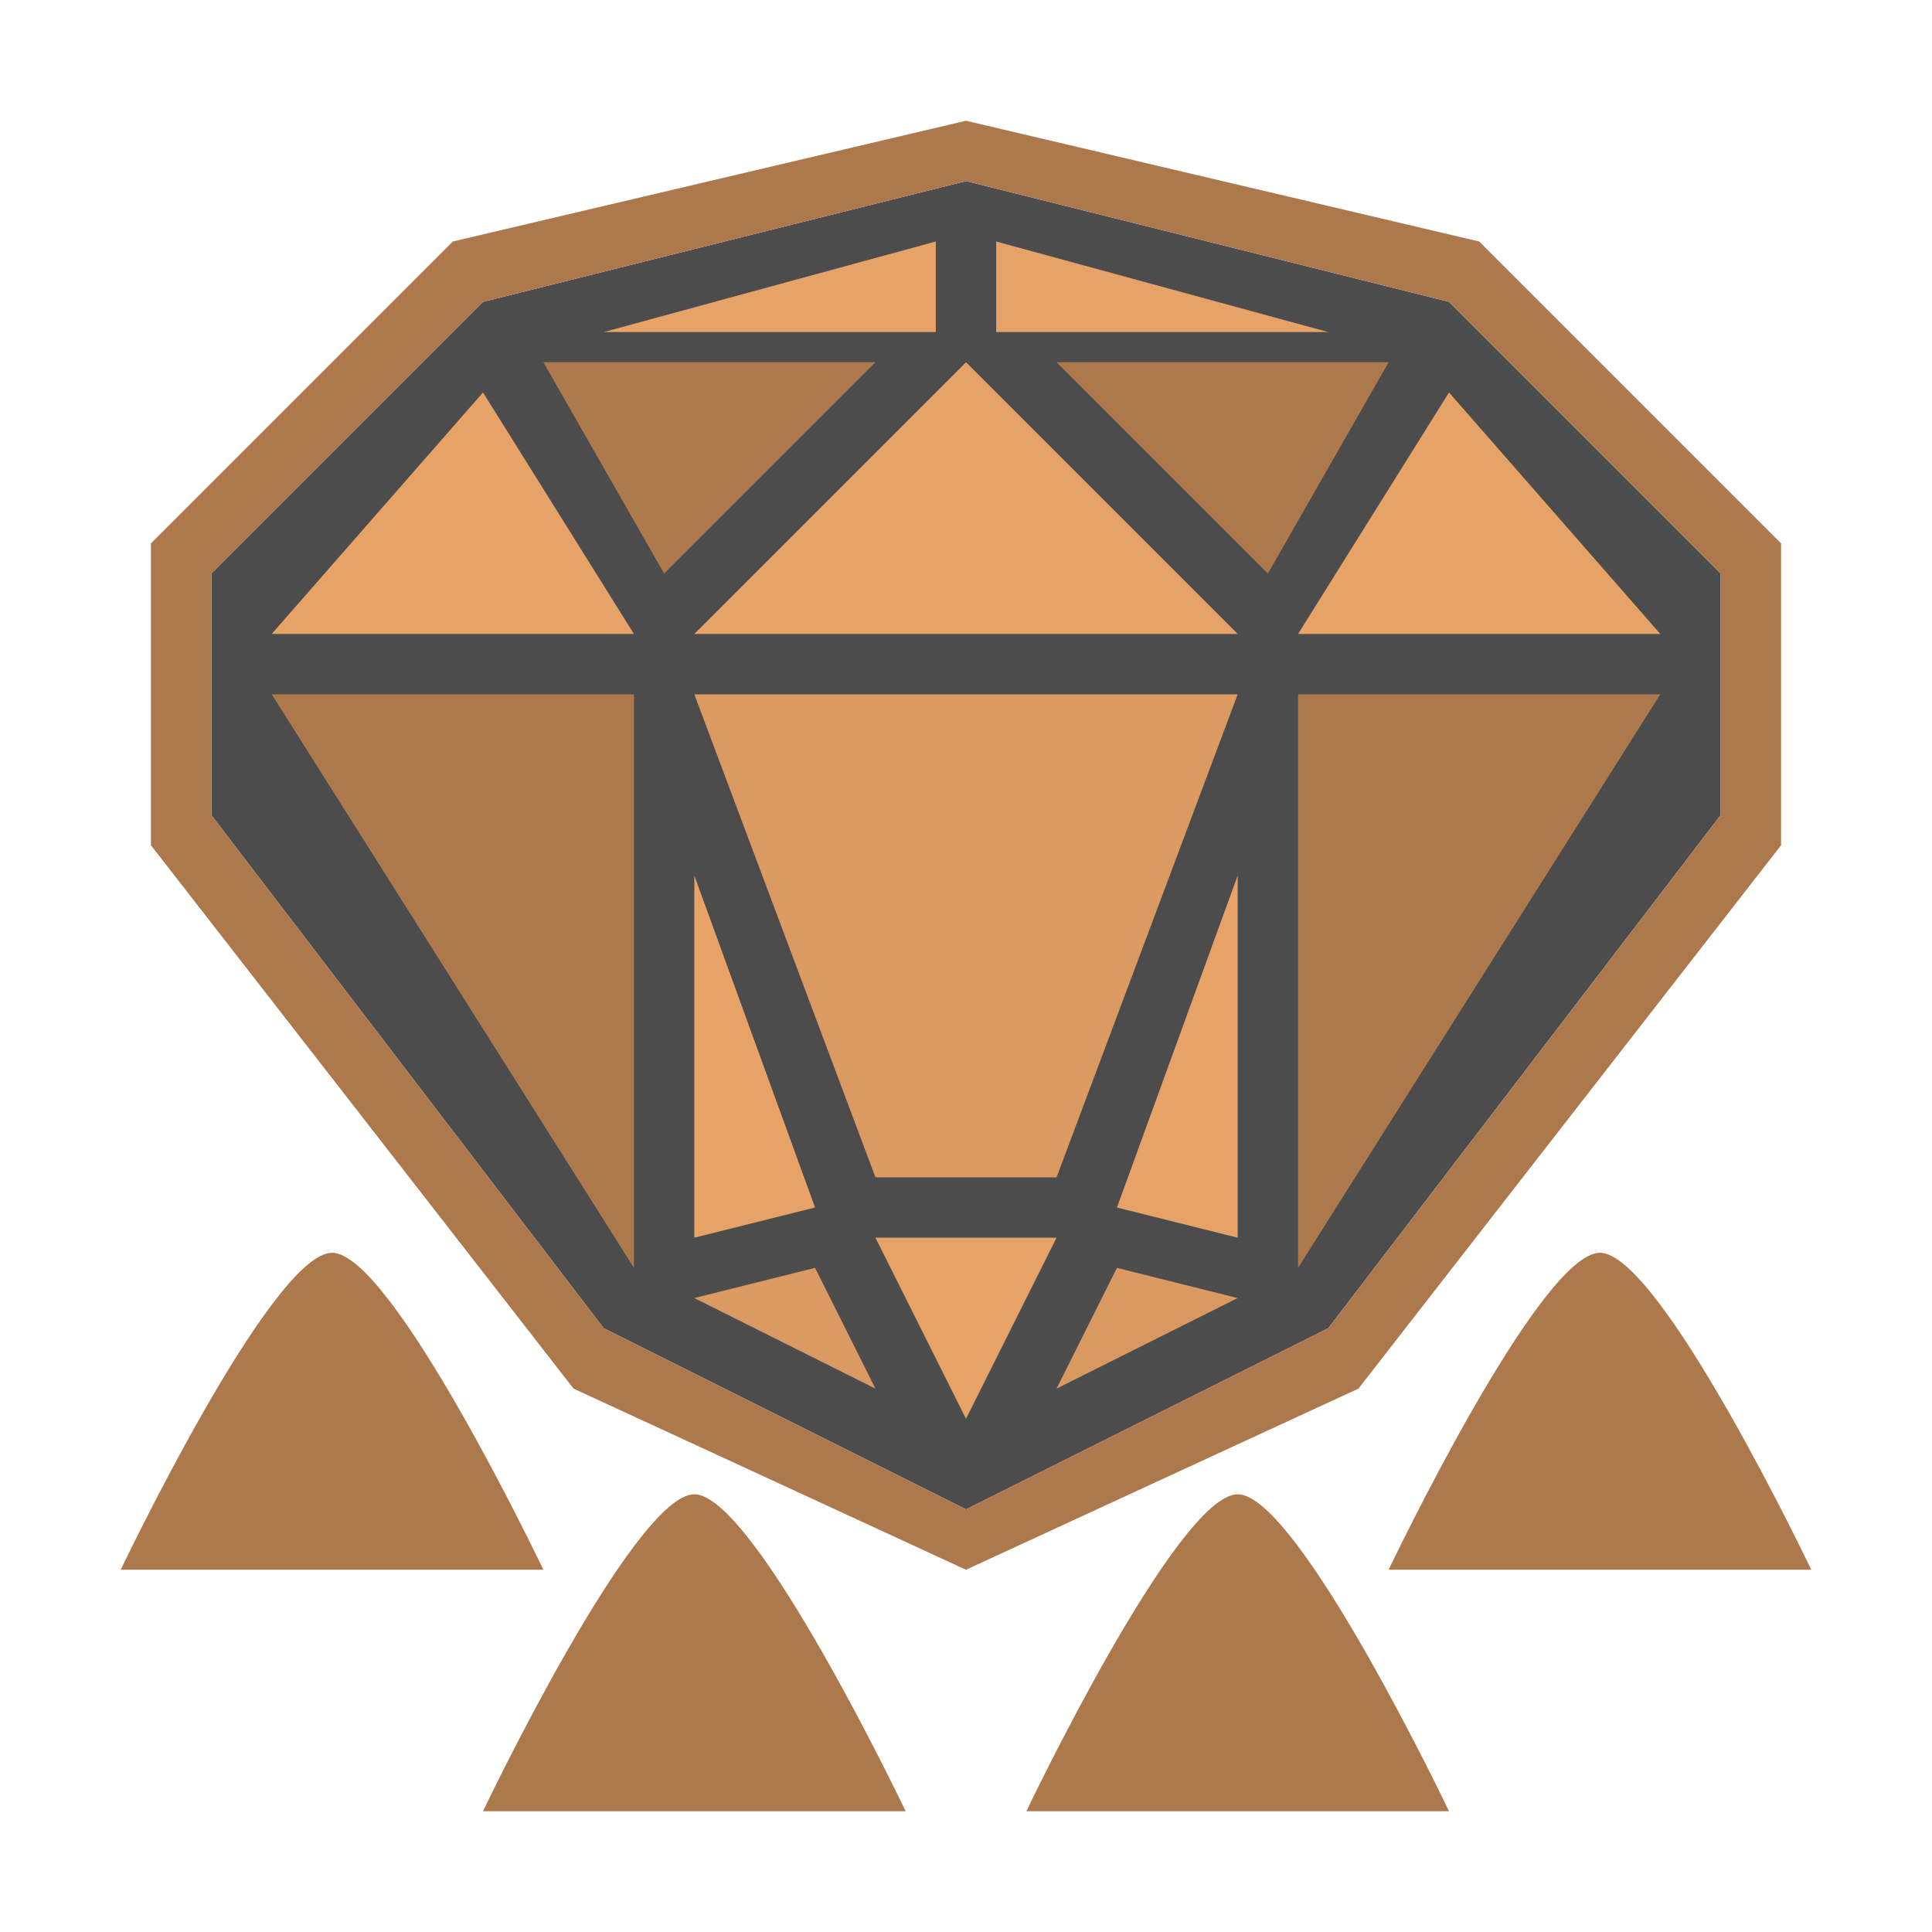
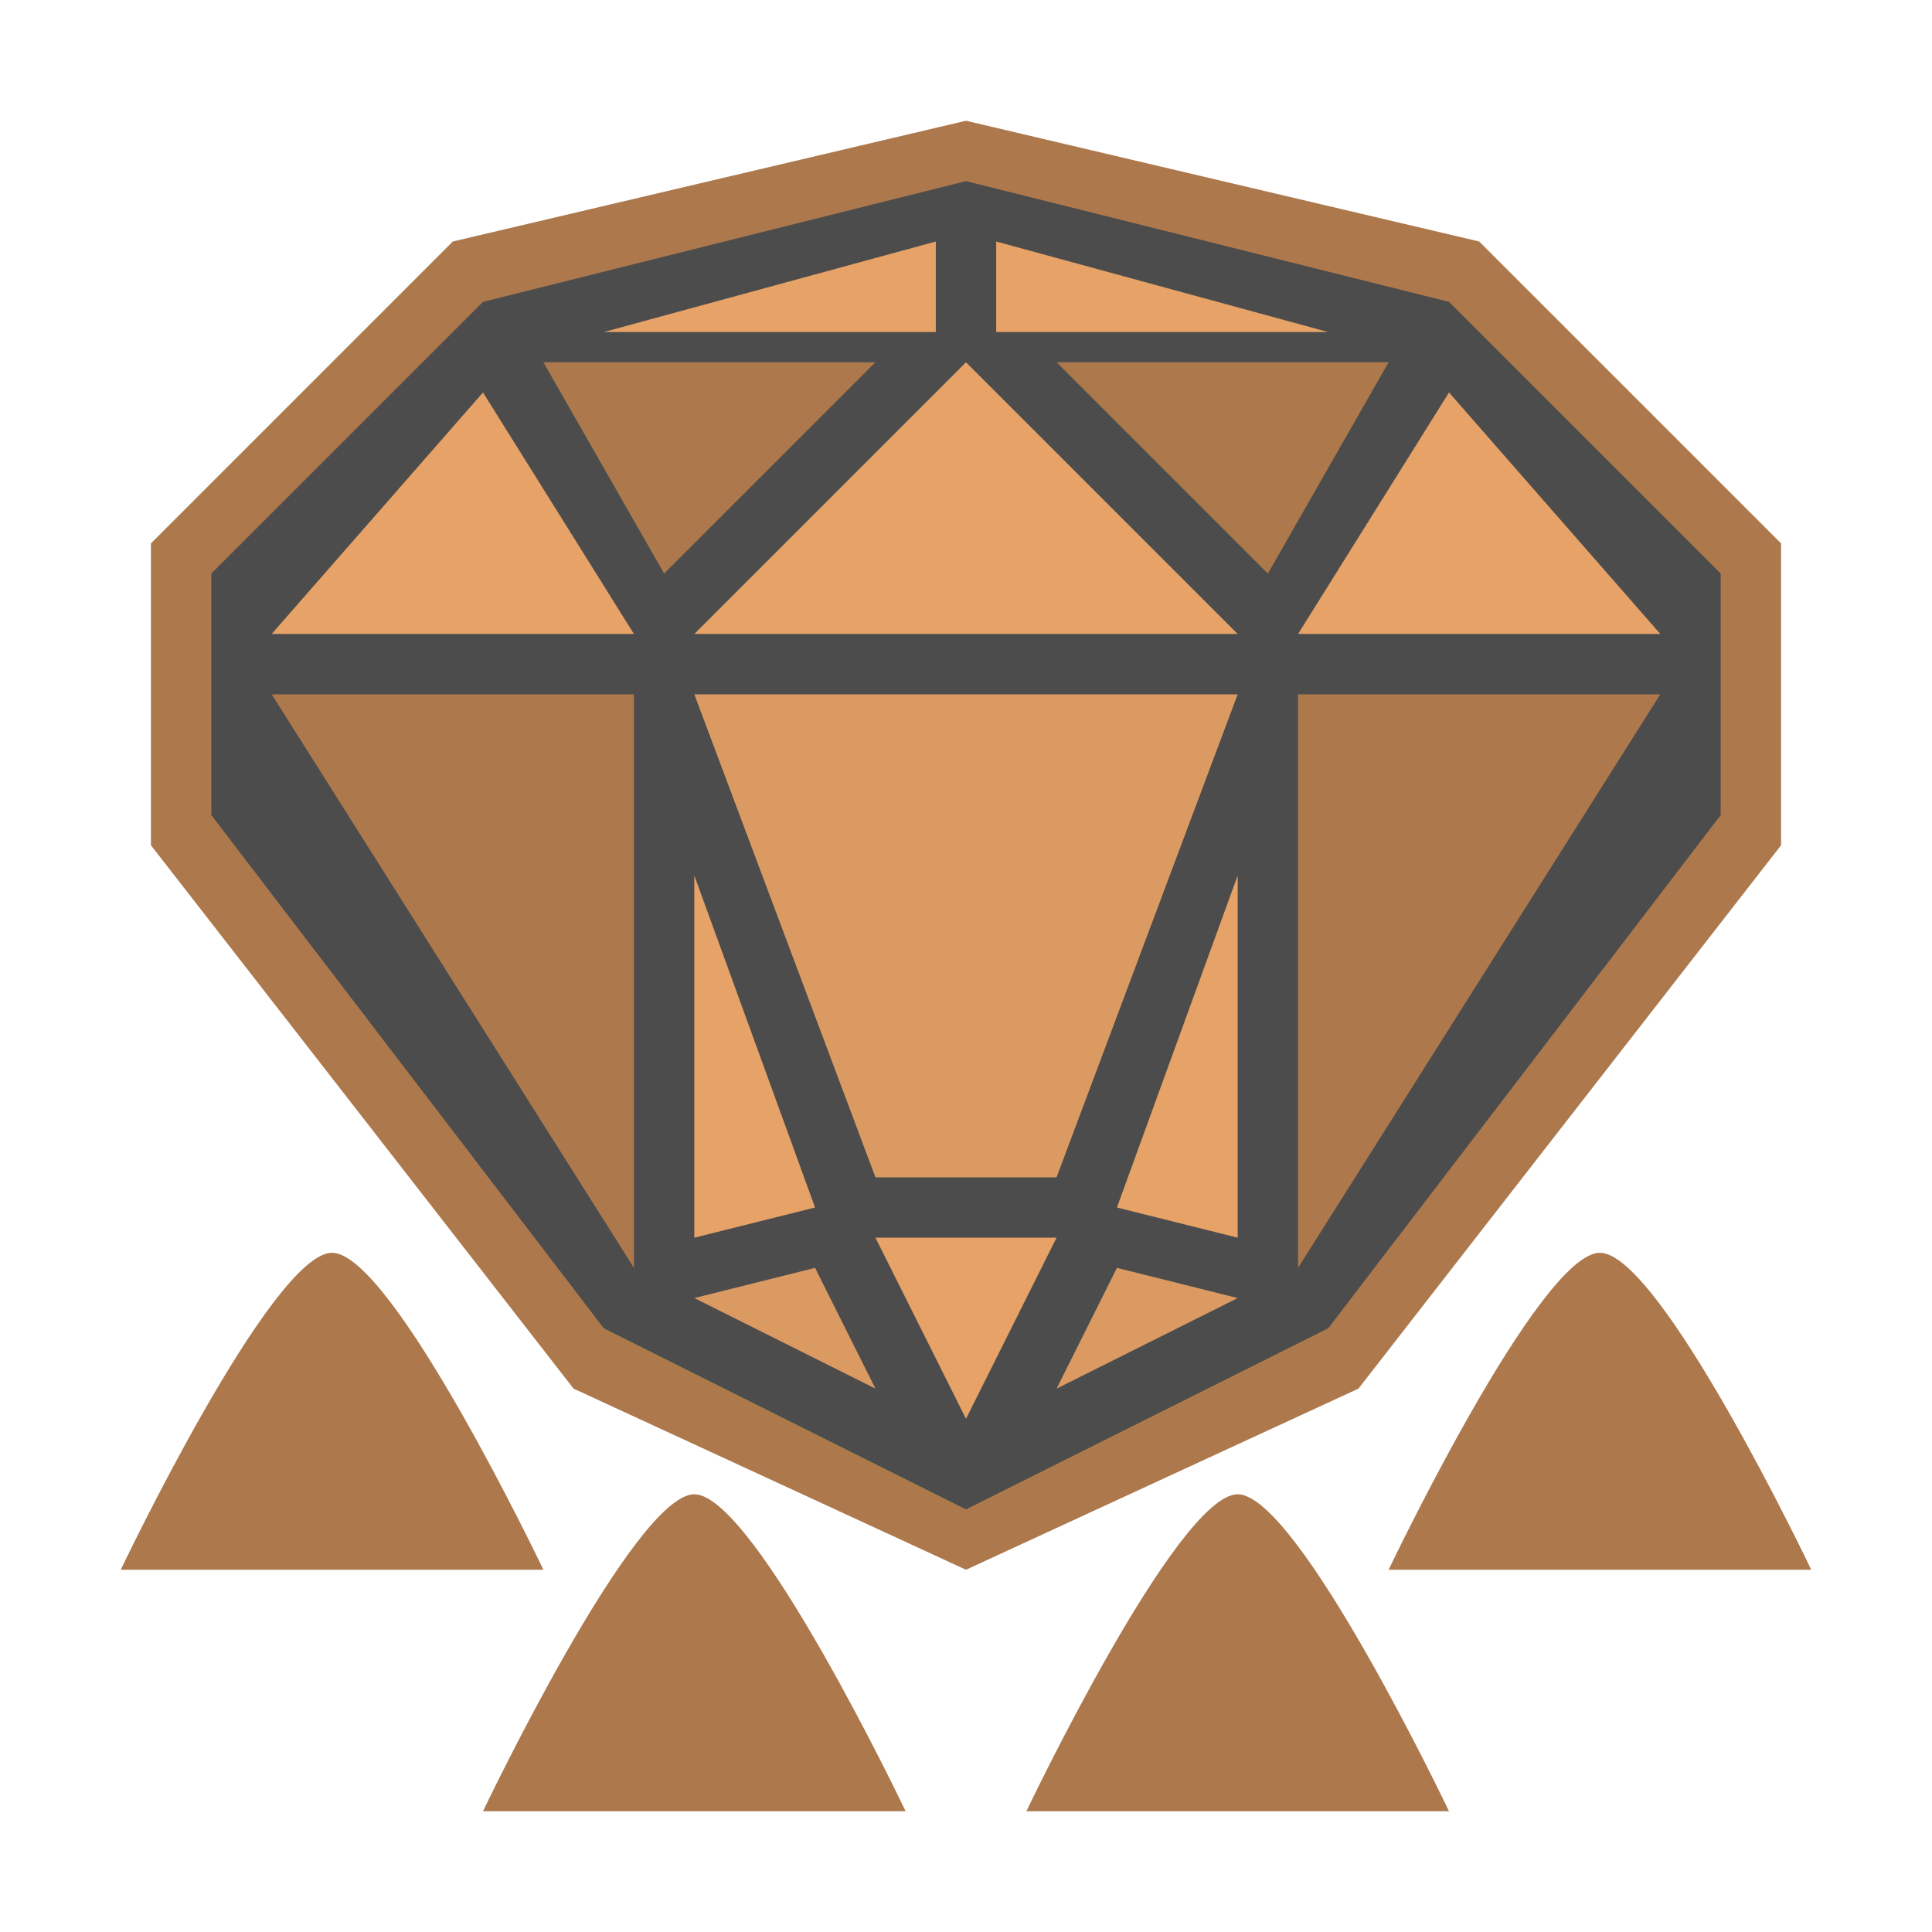
<svg xmlns="http://www.w3.org/2000/svg" width="100%" height="100%" viewBox="0 0 64 64" version="1.1" xml:space="preserve" style="fill-rule:evenodd;clip-rule:evenodd;stroke-linejoin:round;stroke-miterlimit:2;">
  <g transform="matrix(1,0,0,1,-192,-448)">
    <g transform="matrix(1,0,0,1,0,448)">
      <g id="Color_07_Rank_4" transform="matrix(1,0,0,1,-64,-256)">
-         <g id="background" transform="matrix(1,0,0,1,128,0)">
+         <g id="background" transform="matrix(1.04,0,0,1.04545,121.6,-12.9091)">
          <path d="M144,266L135,275L135,283L148,300L160,306L172,300L185,283L185,275L176,266L160,262L144,266Z" style="fill-opacity:0.7;" />
        </g>
        <g id="color_03" transform="matrix(1,0,0,1,64,256)">
          <path d="M215,49.5C217,49.5 222,60 222,60L208,60C208,60 213,49.5 215,49.5ZM233,49.5C235,49.5 240,60 240,60L226,60C226,60 231,49.5 233,49.5ZM207,8L197,18L197,28L211,46L224,52L237,46L251,28L251,18L241,8L224,4L207,8ZM203,41.5C205,41.5 210,52 210,52L196,52C196,52 201,41.5 203,41.5ZM245,41.5C247,41.5 252,52 252,52L238,52C238,52 243,41.5 245,41.5ZM208,10L199,19L199,27L212,44L224,50L236,44L249,27L249,19L240,10L224,6L208,10ZM213,42L213,23L201,23L213,42ZM235,42L235,23L247,23L235,42ZM210,12L214,19L221,12L210,12ZM238,12L234,19L227,12L238,12Z" style="fill:rgb(172,120,76);" />
        </g>
        <g id="color_02" transform="matrix(1,0,0,1,-256,0)">
          <path d="M535,299L541,302L539,298L535,299ZM553,299L547,302L549,298L553,299ZM535,279L553,279L547,295L541,295L535,279Z" style="fill:rgb(219,154,98);" />
        </g>
        <g id="color_01" transform="matrix(1,0,0,1,-256,0)">
          <path d="M541,297L544,303L547,297L541,297ZM539,296L535,285L535,297L539,296ZM549,296L553,285L553,297L549,296ZM528,269L533,277L521,277L528,269ZM535,277L544,268L553,277L535,277ZM560,269L555,277L567,277L560,269ZM543,267L543,264L532,267L543,267ZM545,264L556,267L545,267L545,264Z" style="fill:rgb(230,162,103);" />
        </g>
      </g>
    </g>
  </g>
</svg>
